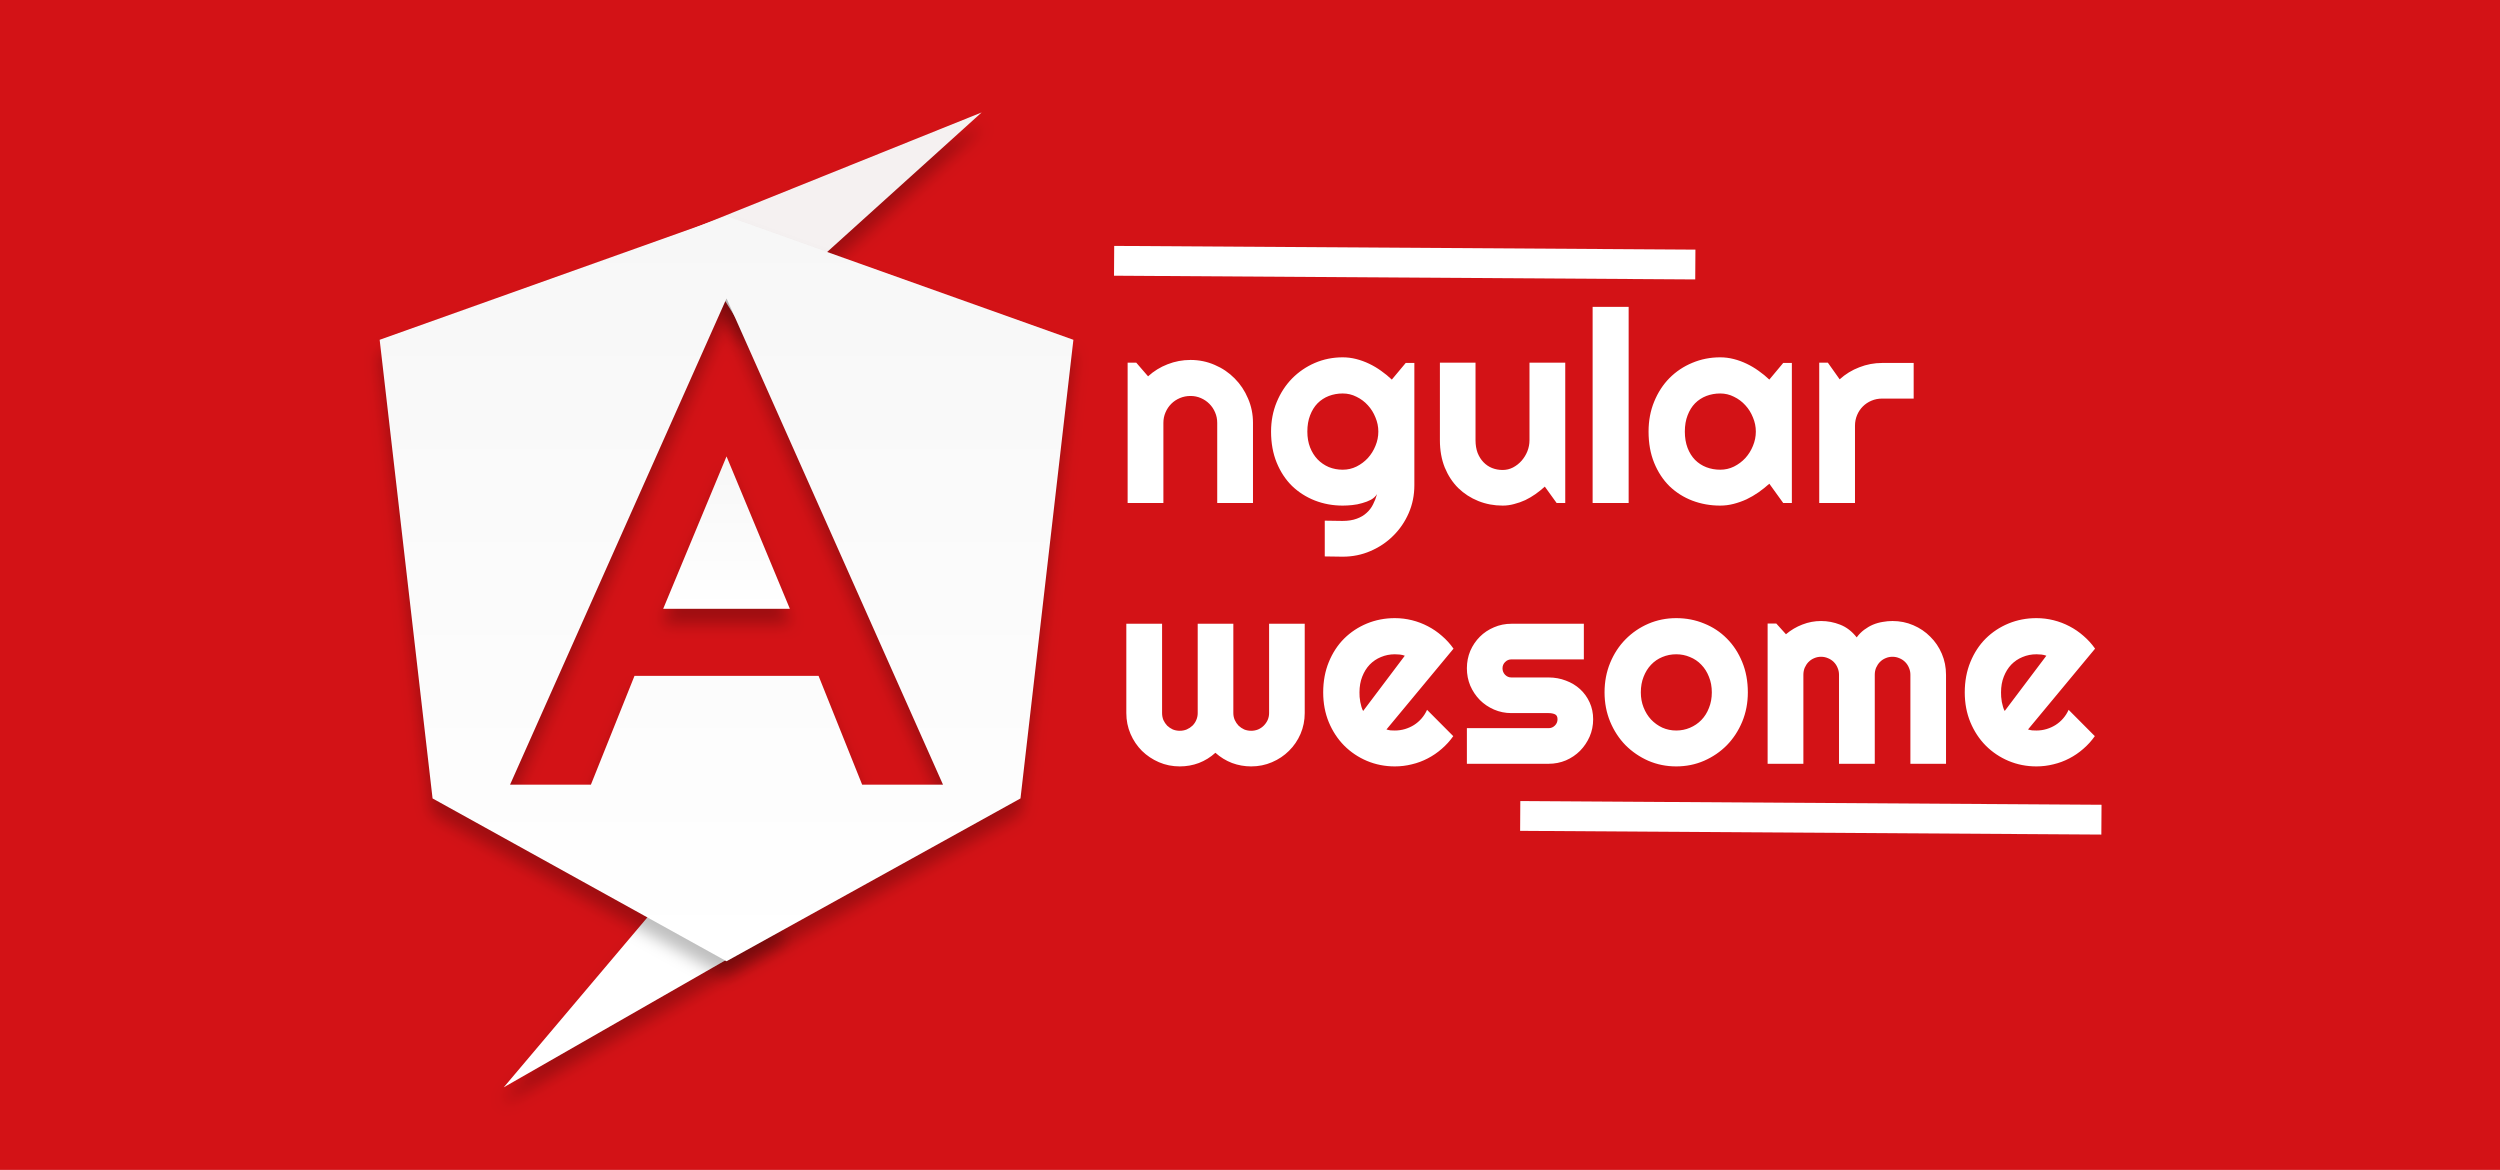
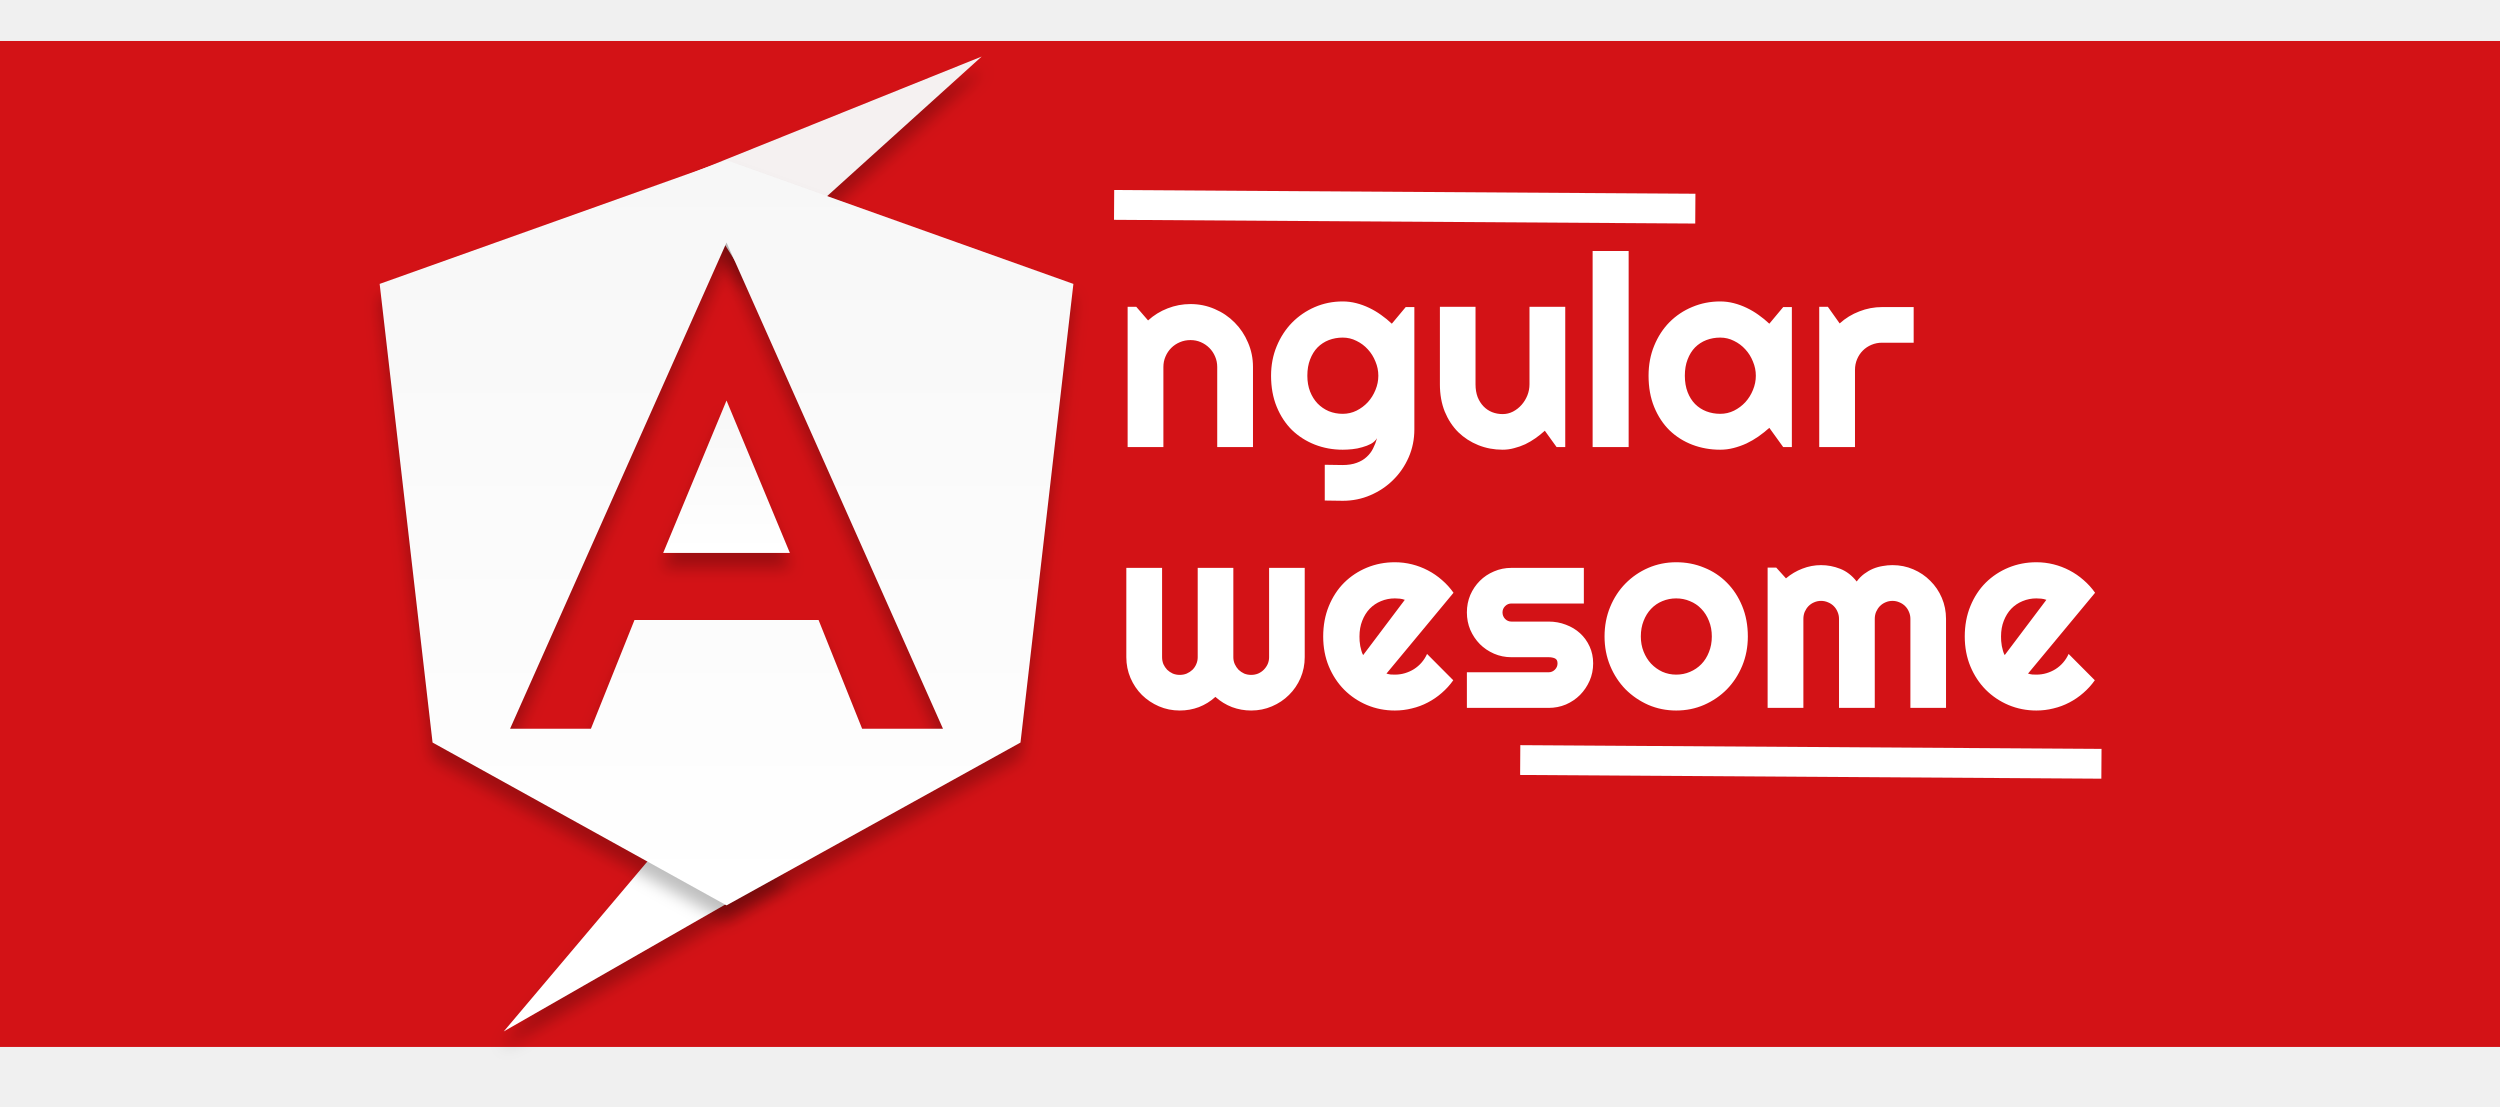
- <svg xmlns="http://www.w3.org/2000/svg" width="671" height="314" viewBox="0 0 671 314" fill="none">
-   <rect width="671" height="314" fill="#D31216" />
+ <svg xmlns="http://www.w3.org/2000/svg" width="671" height="297" viewBox="0 0 671 297" fill="none">
+   <rect y="11" width="671" height="270" fill="#D31216" />
  <g filter="url(#filter0_d)">
-     <path d="M263.475 30.178L199.254 88.18L183.191 62.474L263.475 30.178Z" fill="#F5F1F1" />
+     <path d="M263.475 15.178L199.254 73.18L183.191 47.474L263.475 15.178Z" fill="#F5F1F1" />
  </g>
  <g filter="url(#filter1_d)">
-     <path d="M135.202 291.839L191.569 225.15L210.971 248.437L135.202 291.839Z" fill="white" />
+     <path d="M135.202 276.839L191.569 210.15L210.971 233.437L135.202 276.839Z" fill="white" />
  </g>
  <g filter="url(#filter2_d)">
-     <path d="M178 163.4H195H212L195 122.5L178 163.4Z" fill="url(#paint0_linear)" />
+     <path d="M178 148.4H195H212L195 107.5L178 148.4Z" fill="url(#paint0_linear)" />
  </g>
  <g filter="url(#filter3_d)">
-     <path d="M195 58L101.9 91.2L116.1 214.3L195 258L273.9 214.3L288.1 91.2L195 58ZM253.1 210.6H231.4L219.7 181.4H195H170.3L158.6 210.6H136.9L195 80.1L253.1 210.6Z" fill="url(#paint1_linear)" />
+     <path d="M195 43L101.9 76.2L116.1 199.3L195 243L273.9 199.3L288.1 76.2L195 43ZM253.1 195.6H231.4L219.7 166.4H195H170.3L158.6 195.6H136.9L195 65.1L253.1 195.6Z" fill="url(#paint1_linear)" />
  </g>
-   <path d="M312.254 135H302.656V97.348H304.977L308.141 101.004C309.688 99.598 311.434 98.519 313.379 97.769C315.348 96.996 317.398 96.609 319.531 96.609C321.828 96.609 323.996 97.055 326.035 97.945C328.074 98.812 329.855 100.02 331.379 101.566C332.902 103.09 334.098 104.883 334.965 106.945C335.855 108.984 336.301 111.164 336.301 113.484V135H326.703V113.484C326.703 112.5 326.516 111.574 326.141 110.707C325.766 109.816 325.25 109.043 324.594 108.387C323.938 107.73 323.176 107.215 322.309 106.84C321.441 106.465 320.516 106.277 319.531 106.277C318.523 106.277 317.574 106.465 316.684 106.84C315.793 107.215 315.02 107.73 314.363 108.387C313.707 109.043 313.191 109.816 312.816 110.707C312.441 111.574 312.254 112.5 312.254 113.484V135ZM369.945 115.84C369.945 114.527 369.688 113.262 369.172 112.043C368.68 110.801 368 109.711 367.133 108.773C366.266 107.812 365.246 107.051 364.074 106.488C362.926 105.902 361.695 105.609 360.383 105.609C359.07 105.609 357.828 105.832 356.656 106.277C355.508 106.723 354.5 107.379 353.633 108.246C352.789 109.113 352.121 110.191 351.629 111.48C351.137 112.746 350.891 114.199 350.891 115.84C350.891 117.41 351.137 118.828 351.629 120.094C352.121 121.336 352.789 122.402 353.633 123.293C354.5 124.184 355.508 124.875 356.656 125.367C357.828 125.836 359.07 126.07 360.383 126.07C361.695 126.07 362.926 125.789 364.074 125.227C365.246 124.641 366.266 123.879 367.133 122.941C368 121.98 368.68 120.891 369.172 119.672C369.688 118.43 369.945 117.152 369.945 115.84ZM379.613 130.254C379.613 132.902 379.109 135.387 378.102 137.707C377.094 140.027 375.711 142.055 373.953 143.789C372.219 145.523 370.18 146.895 367.836 147.902C365.516 148.91 363.031 149.414 360.383 149.414L355.566 149.344V139.746L360.312 139.816C361.812 139.816 363.09 139.617 364.145 139.219C365.199 138.844 366.09 138.316 366.816 137.637C367.543 136.98 368.117 136.219 368.539 135.352C368.984 134.484 369.336 133.57 369.594 132.609C369.219 133.219 368.68 133.723 367.977 134.121C367.273 134.496 366.488 134.801 365.621 135.035C364.777 135.293 363.887 135.469 362.949 135.562C362.035 135.656 361.18 135.703 360.383 135.703C357.734 135.703 355.238 135.246 352.895 134.332C350.574 133.418 348.535 132.117 346.777 130.43C345.043 128.719 343.672 126.633 342.664 124.172C341.656 121.711 341.152 118.934 341.152 115.84C341.152 113.004 341.656 110.367 342.664 107.93C343.672 105.492 345.043 103.383 346.777 101.602C348.535 99.82 350.574 98.426 352.895 97.418C355.238 96.41 357.734 95.906 360.383 95.906C361.602 95.906 362.809 96.059 364.004 96.363C365.199 96.668 366.359 97.09 367.484 97.629C368.609 98.168 369.676 98.801 370.684 99.527C371.715 100.254 372.676 101.039 373.566 101.883L377.293 97.418H379.613V130.254ZM414.629 130.605C413.855 131.309 413.023 131.977 412.133 132.609C411.266 133.219 410.352 133.758 409.391 134.227C408.43 134.672 407.434 135.023 406.402 135.281C405.395 135.562 404.363 135.703 403.309 135.703C400.988 135.703 398.809 135.293 396.77 134.473C394.73 133.652 392.938 132.492 391.391 130.992C389.867 129.469 388.66 127.629 387.77 125.473C386.902 123.293 386.469 120.855 386.469 118.16V97.348H396.031V118.16C396.031 119.426 396.219 120.562 396.594 121.57C396.992 122.555 397.52 123.387 398.176 124.066C398.832 124.746 399.594 125.262 400.461 125.613C401.352 125.965 402.301 126.141 403.309 126.141C404.293 126.141 405.219 125.918 406.086 125.473C406.977 125.004 407.75 124.395 408.406 123.645C409.062 122.895 409.578 122.051 409.953 121.113C410.328 120.152 410.516 119.168 410.516 118.16V97.348H420.113V135H417.793L414.629 130.605ZM437.129 135H427.461V82.371H437.129V135ZM480.934 135H478.613L474.887 129.832C473.973 130.652 473 131.426 471.969 132.152C470.961 132.855 469.895 133.477 468.77 134.016C467.645 134.531 466.484 134.941 465.289 135.246C464.117 135.551 462.922 135.703 461.703 135.703C459.055 135.703 456.559 135.258 454.215 134.367C451.895 133.477 449.855 132.188 448.098 130.5C446.363 128.789 444.992 126.703 443.984 124.242C442.977 121.781 442.473 118.98 442.473 115.84C442.473 112.91 442.977 110.227 443.984 107.789C444.992 105.328 446.363 103.219 448.098 101.461C449.855 99.703 451.895 98.344 454.215 97.383C456.559 96.398 459.055 95.906 461.703 95.906C462.922 95.906 464.129 96.059 465.324 96.363C466.52 96.668 467.68 97.09 468.805 97.629C469.93 98.168 470.996 98.801 472.004 99.527C473.035 100.254 473.996 101.039 474.887 101.883L478.613 97.418H480.934V135ZM471.266 115.84C471.266 114.527 471.008 113.262 470.492 112.043C470 110.801 469.32 109.711 468.453 108.773C467.586 107.812 466.566 107.051 465.395 106.488C464.246 105.902 463.016 105.609 461.703 105.609C460.391 105.609 459.148 105.832 457.977 106.277C456.828 106.723 455.82 107.379 454.953 108.246C454.109 109.113 453.441 110.191 452.949 111.48C452.457 112.746 452.211 114.199 452.211 115.84C452.211 117.48 452.457 118.945 452.949 120.234C453.441 121.5 454.109 122.566 454.953 123.434C455.82 124.301 456.828 124.957 457.977 125.402C459.148 125.848 460.391 126.07 461.703 126.07C463.016 126.07 464.246 125.789 465.395 125.227C466.566 124.641 467.586 123.879 468.453 122.941C469.32 121.98 470 120.891 470.492 119.672C471.008 118.43 471.266 117.152 471.266 115.84ZM497.879 135H488.281V97.348H490.602L493.766 101.812C495.312 100.406 497.07 99.328 499.039 98.578C501.008 97.805 503.047 97.418 505.156 97.418H513.629V106.98H505.156C504.148 106.98 503.199 107.168 502.309 107.543C501.418 107.918 500.645 108.434 499.988 109.09C499.332 109.746 498.816 110.52 498.441 111.41C498.066 112.301 497.879 113.25 497.879 114.258V135Z" fill="white" />
-   <path d="M350.188 191.395C350.188 193.363 349.812 195.227 349.062 196.984C348.312 198.719 347.281 200.23 345.969 201.52C344.68 202.809 343.156 203.828 341.398 204.578C339.664 205.328 337.801 205.703 335.809 205.703C334.027 205.703 332.316 205.398 330.676 204.789C329.035 204.156 327.547 203.242 326.211 202.047C324.898 203.242 323.422 204.156 321.781 204.789C320.164 205.398 318.453 205.703 316.648 205.703C314.656 205.703 312.793 205.328 311.059 204.578C309.324 203.828 307.801 202.809 306.488 201.52C305.199 200.23 304.18 198.719 303.43 196.984C302.68 195.227 302.305 193.363 302.305 191.395V167.418H311.902V191.395C311.902 192.051 312.02 192.672 312.254 193.258C312.512 193.82 312.852 194.324 313.273 194.77C313.719 195.191 314.223 195.531 314.785 195.789C315.371 196.023 315.992 196.141 316.648 196.141C317.305 196.141 317.926 196.023 318.512 195.789C319.098 195.531 319.613 195.191 320.059 194.77C320.504 194.324 320.844 193.82 321.078 193.258C321.336 192.672 321.465 192.051 321.465 191.395V167.418H331.027V191.395C331.027 192.051 331.156 192.672 331.414 193.258C331.672 193.82 332.012 194.324 332.434 194.77C332.879 195.191 333.383 195.531 333.945 195.789C334.531 196.023 335.152 196.141 335.809 196.141C336.465 196.141 337.086 196.023 337.672 195.789C338.258 195.531 338.762 195.191 339.184 194.77C339.629 194.324 339.98 193.82 340.238 193.258C340.496 192.672 340.625 192.051 340.625 191.395V167.418H350.188V191.395ZM372.125 195.789C372.5 195.906 372.875 195.988 373.25 196.035C373.625 196.059 374 196.07 374.375 196.07C375.312 196.07 376.215 195.941 377.082 195.684C377.949 195.426 378.758 195.062 379.508 194.594C380.281 194.102 380.961 193.516 381.547 192.836C382.156 192.133 382.648 191.359 383.023 190.516L390.055 197.582C389.164 198.848 388.133 199.984 386.961 200.992C385.812 202 384.559 202.855 383.199 203.559C381.863 204.262 380.445 204.789 378.945 205.141C377.469 205.516 375.945 205.703 374.375 205.703C371.727 205.703 369.23 205.211 366.887 204.227C364.566 203.242 362.527 201.871 360.77 200.113C359.035 198.355 357.664 196.27 356.656 193.855C355.648 191.418 355.145 188.746 355.145 185.84C355.145 182.863 355.648 180.145 356.656 177.684C357.664 175.223 359.035 173.125 360.77 171.391C362.527 169.656 364.566 168.309 366.887 167.348C369.23 166.387 371.727 165.906 374.375 165.906C375.945 165.906 377.48 166.094 378.98 166.469C380.48 166.844 381.898 167.383 383.234 168.086C384.594 168.789 385.859 169.656 387.031 170.688C388.203 171.695 389.234 172.832 390.125 174.098L372.125 195.789ZM377.047 175.996C376.602 175.832 376.156 175.727 375.711 175.68C375.289 175.633 374.844 175.609 374.375 175.609C373.062 175.609 371.82 175.855 370.648 176.348C369.5 176.816 368.492 177.496 367.625 178.387C366.781 179.277 366.113 180.355 365.621 181.621C365.129 182.863 364.883 184.27 364.883 185.84C364.883 186.191 364.895 186.59 364.918 187.035C364.965 187.48 365.023 187.938 365.094 188.406C365.188 188.852 365.293 189.285 365.41 189.707C365.527 190.129 365.68 190.504 365.867 190.832L377.047 175.996ZM415.648 205H393.711V195.438H415.648C416.305 195.438 416.867 195.203 417.336 194.734C417.805 194.266 418.039 193.703 418.039 193.047C418.039 192.367 417.805 191.922 417.336 191.711C416.867 191.5 416.305 191.395 415.648 191.395H405.664C404 191.395 402.441 191.078 400.988 190.445C399.535 189.812 398.27 188.957 397.191 187.879C396.113 186.777 395.258 185.5 394.625 184.047C394.016 182.594 393.711 181.035 393.711 179.371C393.711 177.707 394.016 176.148 394.625 174.695C395.258 173.242 396.113 171.977 397.191 170.898C398.27 169.82 399.535 168.977 400.988 168.367C402.441 167.734 404 167.418 405.664 167.418H425.105V176.98H405.664C405.008 176.98 404.445 177.215 403.977 177.684C403.508 178.152 403.273 178.715 403.273 179.371C403.273 180.051 403.508 180.637 403.977 181.129C404.445 181.598 405.008 181.832 405.664 181.832H415.648C417.289 181.832 418.836 182.113 420.289 182.676C421.742 183.215 423.008 183.977 424.086 184.961C425.164 185.945 426.02 187.129 426.652 188.512C427.285 189.895 427.602 191.406 427.602 193.047C427.602 194.711 427.285 196.27 426.652 197.723C426.02 199.152 425.164 200.418 424.086 201.52C423.008 202.598 421.742 203.453 420.289 204.086C418.836 204.695 417.289 205 415.648 205ZM469.121 185.84C469.121 188.652 468.617 191.277 467.609 193.715C466.602 196.129 465.23 198.227 463.496 200.008C461.762 201.766 459.723 203.16 457.379 204.191C455.059 205.199 452.562 205.703 449.891 205.703C447.242 205.703 444.746 205.199 442.402 204.191C440.082 203.16 438.043 201.766 436.285 200.008C434.551 198.227 433.18 196.129 432.172 193.715C431.164 191.277 430.66 188.652 430.66 185.84C430.66 182.98 431.164 180.332 432.172 177.895C433.18 175.457 434.551 173.359 436.285 171.602C438.043 169.82 440.082 168.426 442.402 167.418C444.746 166.41 447.242 165.906 449.891 165.906C452.562 165.906 455.059 166.387 457.379 167.348C459.723 168.285 461.762 169.633 463.496 171.391C465.23 173.125 466.602 175.223 467.609 177.684C468.617 180.121 469.121 182.84 469.121 185.84ZM459.453 185.84C459.453 184.293 459.195 182.898 458.68 181.656C458.188 180.391 457.508 179.312 456.641 178.422C455.773 177.508 454.754 176.816 453.582 176.348C452.434 175.855 451.203 175.609 449.891 175.609C448.578 175.609 447.336 175.855 446.164 176.348C445.016 176.816 444.008 177.508 443.141 178.422C442.297 179.312 441.629 180.391 441.137 181.656C440.645 182.898 440.398 184.293 440.398 185.84C440.398 187.293 440.645 188.641 441.137 189.883C441.629 191.125 442.297 192.203 443.141 193.117C444.008 194.031 445.016 194.758 446.164 195.297C447.336 195.812 448.578 196.07 449.891 196.07C451.203 196.07 452.434 195.824 453.582 195.332C454.754 194.84 455.773 194.148 456.641 193.258C457.508 192.367 458.188 191.289 458.68 190.023C459.195 188.758 459.453 187.363 459.453 185.84ZM522.312 205H512.75V181.094C512.75 180.438 512.621 179.816 512.363 179.23C512.129 178.645 511.789 178.129 511.344 177.684C510.898 177.238 510.383 176.898 509.797 176.664C509.211 176.406 508.59 176.277 507.934 176.277C507.277 176.277 506.656 176.406 506.07 176.664C505.508 176.898 505.004 177.238 504.559 177.684C504.137 178.129 503.797 178.645 503.539 179.23C503.305 179.816 503.188 180.438 503.188 181.094V205H493.59V181.094C493.59 180.438 493.461 179.816 493.203 179.23C492.969 178.645 492.629 178.129 492.184 177.684C491.738 177.238 491.223 176.898 490.637 176.664C490.051 176.406 489.43 176.277 488.773 176.277C488.117 176.277 487.496 176.406 486.91 176.664C486.348 176.898 485.844 177.238 485.398 177.684C484.977 178.129 484.637 178.645 484.379 179.23C484.145 179.816 484.027 180.438 484.027 181.094V205H474.43V167.348H476.75L479.352 170.23C480.688 169.105 482.152 168.238 483.746 167.629C485.363 166.996 487.039 166.68 488.773 166.68C490.531 166.68 492.242 167.008 493.906 167.664C495.594 168.32 497.07 169.457 498.336 171.074C498.922 170.277 499.59 169.598 500.34 169.035C501.09 168.473 501.875 168.016 502.695 167.664C503.539 167.312 504.406 167.066 505.297 166.926C506.188 166.762 507.066 166.68 507.934 166.68C509.926 166.68 511.789 167.055 513.523 167.805C515.281 168.555 516.805 169.586 518.094 170.898C519.406 172.188 520.438 173.711 521.188 175.469C521.938 177.227 522.312 179.102 522.312 181.094V205ZM544.32 195.789C544.695 195.906 545.07 195.988 545.445 196.035C545.82 196.059 546.195 196.07 546.57 196.07C547.508 196.07 548.41 195.941 549.277 195.684C550.145 195.426 550.953 195.062 551.703 194.594C552.477 194.102 553.156 193.516 553.742 192.836C554.352 192.133 554.844 191.359 555.219 190.516L562.25 197.582C561.359 198.848 560.328 199.984 559.156 200.992C558.008 202 556.754 202.855 555.395 203.559C554.059 204.262 552.641 204.789 551.141 205.141C549.664 205.516 548.141 205.703 546.57 205.703C543.922 205.703 541.426 205.211 539.082 204.227C536.762 203.242 534.723 201.871 532.965 200.113C531.23 198.355 529.859 196.27 528.852 193.855C527.844 191.418 527.34 188.746 527.34 185.84C527.34 182.863 527.844 180.145 528.852 177.684C529.859 175.223 531.23 173.125 532.965 171.391C534.723 169.656 536.762 168.309 539.082 167.348C541.426 166.387 543.922 165.906 546.57 165.906C548.141 165.906 549.676 166.094 551.176 166.469C552.676 166.844 554.094 167.383 555.43 168.086C556.789 168.789 558.055 169.656 559.227 170.688C560.398 171.695 561.43 172.832 562.32 174.098L544.32 195.789ZM549.242 175.996C548.797 175.832 548.352 175.727 547.906 175.68C547.484 175.633 547.039 175.609 546.57 175.609C545.258 175.609 544.016 175.855 542.844 176.348C541.695 176.816 540.688 177.496 539.82 178.387C538.977 179.277 538.309 180.355 537.816 181.621C537.324 182.863 537.078 184.27 537.078 185.84C537.078 186.191 537.09 186.59 537.113 187.035C537.16 187.48 537.219 187.938 537.289 188.406C537.383 188.852 537.488 189.285 537.605 189.707C537.723 190.129 537.875 190.504 538.062 190.832L549.242 175.996Z" fill="white" />
-   <line x1="408.026" y1="219" x2="564.026" y2="220" stroke="white" stroke-width="8" />
-   <line x1="299.026" y1="70" x2="455.026" y2="71" stroke="white" stroke-width="8" />
+   <path d="M312.254 120H302.656V82.348H304.977L308.141 86.004C309.688 84.598 311.434 83.519 313.379 82.769C315.348 81.996 317.398 81.609 319.531 81.609C321.828 81.609 323.996 82.055 326.035 82.945C328.074 83.812 329.855 85.019 331.379 86.566C332.902 88.09 334.098 89.883 334.965 91.945C335.855 93.984 336.301 96.164 336.301 98.484V120H326.703V98.484C326.703 97.5 326.516 96.574 326.141 95.707C325.766 94.816 325.25 94.043 324.594 93.387C323.938 92.731 323.176 92.215 322.309 91.84C321.441 91.465 320.516 91.277 319.531 91.277C318.523 91.277 317.574 91.465 316.684 91.84C315.793 92.215 315.02 92.731 314.363 93.387C313.707 94.043 313.191 94.816 312.816 95.707C312.441 96.574 312.254 97.5 312.254 98.484V120ZM369.945 100.84C369.945 99.527 369.688 98.262 369.172 97.043C368.68 95.801 368 94.711 367.133 93.773C366.266 92.812 365.246 92.051 364.074 91.488C362.926 90.902 361.695 90.609 360.383 90.609C359.07 90.609 357.828 90.832 356.656 91.277C355.508 91.723 354.5 92.379 353.633 93.246C352.789 94.113 352.121 95.191 351.629 96.481C351.137 97.746 350.891 99.199 350.891 100.84C350.891 102.41 351.137 103.828 351.629 105.094C352.121 106.336 352.789 107.402 353.633 108.293C354.5 109.184 355.508 109.875 356.656 110.367C357.828 110.836 359.07 111.07 360.383 111.07C361.695 111.07 362.926 110.789 364.074 110.227C365.246 109.641 366.266 108.879 367.133 107.941C368 106.98 368.68 105.891 369.172 104.672C369.688 103.43 369.945 102.152 369.945 100.84ZM379.613 115.254C379.613 117.902 379.109 120.387 378.102 122.707C377.094 125.027 375.711 127.055 373.953 128.789C372.219 130.523 370.18 131.895 367.836 132.902C365.516 133.91 363.031 134.414 360.383 134.414L355.566 134.344V124.746L360.312 124.816C361.812 124.816 363.09 124.617 364.145 124.219C365.199 123.844 366.09 123.316 366.816 122.637C367.543 121.98 368.117 121.219 368.539 120.352C368.984 119.484 369.336 118.57 369.594 117.609C369.219 118.219 368.68 118.723 367.977 119.121C367.273 119.496 366.488 119.801 365.621 120.035C364.777 120.293 363.887 120.469 362.949 120.562C362.035 120.656 361.18 120.703 360.383 120.703C357.734 120.703 355.238 120.246 352.895 119.332C350.574 118.418 348.535 117.117 346.777 115.43C345.043 113.719 343.672 111.633 342.664 109.172C341.656 106.711 341.152 103.934 341.152 100.84C341.152 98.004 341.656 95.367 342.664 92.93C343.672 90.492 345.043 88.383 346.777 86.602C348.535 84.82 350.574 83.426 352.895 82.418C355.238 81.41 357.734 80.906 360.383 80.906C361.602 80.906 362.809 81.059 364.004 81.363C365.199 81.668 366.359 82.09 367.484 82.629C368.609 83.168 369.676 83.801 370.684 84.527C371.715 85.254 372.676 86.039 373.566 86.883L377.293 82.418H379.613V115.254ZM414.629 115.605C413.855 116.309 413.023 116.977 412.133 117.609C411.266 118.219 410.352 118.758 409.391 119.227C408.43 119.672 407.434 120.023 406.402 120.281C405.395 120.562 404.363 120.703 403.309 120.703C400.988 120.703 398.809 120.293 396.77 119.473C394.73 118.652 392.938 117.492 391.391 115.992C389.867 114.469 388.66 112.629 387.77 110.473C386.902 108.293 386.469 105.855 386.469 103.16V82.348H396.031V103.16C396.031 104.426 396.219 105.562 396.594 106.57C396.992 107.555 397.52 108.387 398.176 109.066C398.832 109.746 399.594 110.262 400.461 110.613C401.352 110.965 402.301 111.141 403.309 111.141C404.293 111.141 405.219 110.918 406.086 110.473C406.977 110.004 407.75 109.395 408.406 108.645C409.062 107.895 409.578 107.051 409.953 106.113C410.328 105.152 410.516 104.168 410.516 103.16V82.348H420.113V120H417.793L414.629 115.605ZM437.129 120H427.461V67.371H437.129V120ZM480.934 120H478.613L474.887 114.832C473.973 115.652 473 116.426 471.969 117.152C470.961 117.855 469.895 118.477 468.77 119.016C467.645 119.531 466.484 119.941 465.289 120.246C464.117 120.551 462.922 120.703 461.703 120.703C459.055 120.703 456.559 120.258 454.215 119.367C451.895 118.477 449.855 117.188 448.098 115.5C446.363 113.789 444.992 111.703 443.984 109.242C442.977 106.781 442.473 103.98 442.473 100.84C442.473 97.91 442.977 95.227 443.984 92.789C444.992 90.328 446.363 88.219 448.098 86.461C449.855 84.703 451.895 83.344 454.215 82.383C456.559 81.398 459.055 80.906 461.703 80.906C462.922 80.906 464.129 81.059 465.324 81.363C466.52 81.668 467.68 82.09 468.805 82.629C469.93 83.168 470.996 83.801 472.004 84.527C473.035 85.254 473.996 86.039 474.887 86.883L478.613 82.418H480.934V120ZM471.266 100.84C471.266 99.527 471.008 98.262 470.492 97.043C470 95.801 469.32 94.711 468.453 93.773C467.586 92.812 466.566 92.051 465.395 91.488C464.246 90.902 463.016 90.609 461.703 90.609C460.391 90.609 459.148 90.832 457.977 91.277C456.828 91.723 455.82 92.379 454.953 93.246C454.109 94.113 453.441 95.191 452.949 96.481C452.457 97.746 452.211 99.199 452.211 100.84C452.211 102.48 452.457 103.945 452.949 105.234C453.441 106.5 454.109 107.566 454.953 108.434C455.82 109.301 456.828 109.957 457.977 110.402C459.148 110.848 460.391 111.07 461.703 111.07C463.016 111.07 464.246 110.789 465.395 110.227C466.566 109.641 467.586 108.879 468.453 107.941C469.32 106.98 470 105.891 470.492 104.672C471.008 103.43 471.266 102.152 471.266 100.84ZM497.879 120H488.281V82.348H490.602L493.766 86.812C495.312 85.406 497.07 84.328 499.039 83.578C501.008 82.805 503.047 82.418 505.156 82.418H513.629V91.981H505.156C504.148 91.981 503.199 92.168 502.309 92.543C501.418 92.918 500.645 93.434 499.988 94.09C499.332 94.746 498.816 95.519 498.441 96.41C498.066 97.301 497.879 98.25 497.879 99.258V120Z" fill="white" />
+   <path d="M350.188 176.395C350.188 178.363 349.812 180.227 349.062 181.984C348.312 183.719 347.281 185.23 345.969 186.52C344.68 187.809 343.156 188.828 341.398 189.578C339.664 190.328 337.801 190.703 335.809 190.703C334.027 190.703 332.316 190.398 330.676 189.789C329.035 189.156 327.547 188.242 326.211 187.047C324.898 188.242 323.422 189.156 321.781 189.789C320.164 190.398 318.453 190.703 316.648 190.703C314.656 190.703 312.793 190.328 311.059 189.578C309.324 188.828 307.801 187.809 306.488 186.52C305.199 185.23 304.18 183.719 303.43 181.984C302.68 180.227 302.305 178.363 302.305 176.395V152.418H311.902V176.395C311.902 177.051 312.02 177.672 312.254 178.258C312.512 178.82 312.852 179.324 313.273 179.77C313.719 180.191 314.223 180.531 314.785 180.789C315.371 181.023 315.992 181.141 316.648 181.141C317.305 181.141 317.926 181.023 318.512 180.789C319.098 180.531 319.613 180.191 320.059 179.77C320.504 179.324 320.844 178.82 321.078 178.258C321.336 177.672 321.465 177.051 321.465 176.395V152.418H331.027V176.395C331.027 177.051 331.156 177.672 331.414 178.258C331.672 178.82 332.012 179.324 332.434 179.77C332.879 180.191 333.383 180.531 333.945 180.789C334.531 181.023 335.152 181.141 335.809 181.141C336.465 181.141 337.086 181.023 337.672 180.789C338.258 180.531 338.762 180.191 339.184 179.77C339.629 179.324 339.98 178.82 340.238 178.258C340.496 177.672 340.625 177.051 340.625 176.395V152.418H350.188V176.395ZM372.125 180.789C372.5 180.906 372.875 180.988 373.25 181.035C373.625 181.059 374 181.07 374.375 181.07C375.312 181.07 376.215 180.941 377.082 180.684C377.949 180.426 378.758 180.062 379.508 179.594C380.281 179.102 380.961 178.516 381.547 177.836C382.156 177.133 382.648 176.359 383.023 175.516L390.055 182.582C389.164 183.848 388.133 184.984 386.961 185.992C385.812 187 384.559 187.855 383.199 188.559C381.863 189.262 380.445 189.789 378.945 190.141C377.469 190.516 375.945 190.703 374.375 190.703C371.727 190.703 369.23 190.211 366.887 189.227C364.566 188.242 362.527 186.871 360.77 185.113C359.035 183.355 357.664 181.27 356.656 178.855C355.648 176.418 355.145 173.746 355.145 170.84C355.145 167.863 355.648 165.145 356.656 162.684C357.664 160.223 359.035 158.125 360.77 156.391C362.527 154.656 364.566 153.309 366.887 152.348C369.23 151.387 371.727 150.906 374.375 150.906C375.945 150.906 377.48 151.094 378.98 151.469C380.48 151.844 381.898 152.383 383.234 153.086C384.594 153.789 385.859 154.656 387.031 155.688C388.203 156.695 389.234 157.832 390.125 159.098L372.125 180.789ZM377.047 160.996C376.602 160.832 376.156 160.727 375.711 160.68C375.289 160.633 374.844 160.609 374.375 160.609C373.062 160.609 371.82 160.855 370.648 161.348C369.5 161.816 368.492 162.496 367.625 163.387C366.781 164.277 366.113 165.355 365.621 166.621C365.129 167.863 364.883 169.27 364.883 170.84C364.883 171.191 364.895 171.59 364.918 172.035C364.965 172.48 365.023 172.938 365.094 173.406C365.188 173.852 365.293 174.285 365.41 174.707C365.527 175.129 365.68 175.504 365.867 175.832L377.047 160.996ZM415.648 190H393.711V180.438H415.648C416.305 180.438 416.867 180.203 417.336 179.734C417.805 179.266 418.039 178.703 418.039 178.047C418.039 177.367 417.805 176.922 417.336 176.711C416.867 176.5 416.305 176.395 415.648 176.395H405.664C404 176.395 402.441 176.078 400.988 175.445C399.535 174.812 398.27 173.957 397.191 172.879C396.113 171.777 395.258 170.5 394.625 169.047C394.016 167.594 393.711 166.035 393.711 164.371C393.711 162.707 394.016 161.148 394.625 159.695C395.258 158.242 396.113 156.977 397.191 155.898C398.27 154.82 399.535 153.977 400.988 153.367C402.441 152.734 404 152.418 405.664 152.418H425.105V161.98H405.664C405.008 161.98 404.445 162.215 403.977 162.684C403.508 163.152 403.273 163.715 403.273 164.371C403.273 165.051 403.508 165.637 403.977 166.129C404.445 166.598 405.008 166.832 405.664 166.832H415.648C417.289 166.832 418.836 167.113 420.289 167.676C421.742 168.215 423.008 168.977 424.086 169.961C425.164 170.945 426.02 172.129 426.652 173.512C427.285 174.895 427.602 176.406 427.602 178.047C427.602 179.711 427.285 181.27 426.652 182.723C426.02 184.152 425.164 185.418 424.086 186.52C423.008 187.598 421.742 188.453 420.289 189.086C418.836 189.695 417.289 190 415.648 190ZM469.121 170.84C469.121 173.652 468.617 176.277 467.609 178.715C466.602 181.129 465.23 183.227 463.496 185.008C461.762 186.766 459.723 188.16 457.379 189.191C455.059 190.199 452.562 190.703 449.891 190.703C447.242 190.703 444.746 190.199 442.402 189.191C440.082 188.16 438.043 186.766 436.285 185.008C434.551 183.227 433.18 181.129 432.172 178.715C431.164 176.277 430.66 173.652 430.66 170.84C430.66 167.98 431.164 165.332 432.172 162.895C433.18 160.457 434.551 158.359 436.285 156.602C438.043 154.82 440.082 153.426 442.402 152.418C444.746 151.41 447.242 150.906 449.891 150.906C452.562 150.906 455.059 151.387 457.379 152.348C459.723 153.285 461.762 154.633 463.496 156.391C465.23 158.125 466.602 160.223 467.609 162.684C468.617 165.121 469.121 167.84 469.121 170.84ZM459.453 170.84C459.453 169.293 459.195 167.898 458.68 166.656C458.188 165.391 457.508 164.312 456.641 163.422C455.773 162.508 454.754 161.816 453.582 161.348C452.434 160.855 451.203 160.609 449.891 160.609C448.578 160.609 447.336 160.855 446.164 161.348C445.016 161.816 444.008 162.508 443.141 163.422C442.297 164.312 441.629 165.391 441.137 166.656C440.645 167.898 440.398 169.293 440.398 170.84C440.398 172.293 440.645 173.641 441.137 174.883C441.629 176.125 442.297 177.203 443.141 178.117C444.008 179.031 445.016 179.758 446.164 180.297C447.336 180.812 448.578 181.07 449.891 181.07C451.203 181.07 452.434 180.824 453.582 180.332C454.754 179.84 455.773 179.148 456.641 178.258C457.508 177.367 458.188 176.289 458.68 175.023C459.195 173.758 459.453 172.363 459.453 170.84ZM522.312 190H512.75V166.094C512.75 165.438 512.621 164.816 512.363 164.23C512.129 163.645 511.789 163.129 511.344 162.684C510.898 162.238 510.383 161.898 509.797 161.664C509.211 161.406 508.59 161.277 507.934 161.277C507.277 161.277 506.656 161.406 506.07 161.664C505.508 161.898 505.004 162.238 504.559 162.684C504.137 163.129 503.797 163.645 503.539 164.23C503.305 164.816 503.188 165.438 503.188 166.094V190H493.59V166.094C493.59 165.438 493.461 164.816 493.203 164.23C492.969 163.645 492.629 163.129 492.184 162.684C491.738 162.238 491.223 161.898 490.637 161.664C490.051 161.406 489.43 161.277 488.773 161.277C488.117 161.277 487.496 161.406 486.91 161.664C486.348 161.898 485.844 162.238 485.398 162.684C484.977 163.129 484.637 163.645 484.379 164.23C484.145 164.816 484.027 165.438 484.027 166.094V190H474.43V152.348H476.75L479.352 155.23C480.688 154.105 482.152 153.238 483.746 152.629C485.363 151.996 487.039 151.68 488.773 151.68C490.531 151.68 492.242 152.008 493.906 152.664C495.594 153.32 497.07 154.457 498.336 156.074C498.922 155.277 499.59 154.598 500.34 154.035C501.09 153.473 501.875 153.016 502.695 152.664C503.539 152.312 504.406 152.066 505.297 151.926C506.188 151.762 507.066 151.68 507.934 151.68C509.926 151.68 511.789 152.055 513.523 152.805C515.281 153.555 516.805 154.586 518.094 155.898C519.406 157.188 520.438 158.711 521.188 160.469C521.938 162.227 522.312 164.102 522.312 166.094V190ZM544.32 180.789C544.695 180.906 545.07 180.988 545.445 181.035C545.82 181.059 546.195 181.07 546.57 181.07C547.508 181.07 548.41 180.941 549.277 180.684C550.145 180.426 550.953 180.062 551.703 179.594C552.477 179.102 553.156 178.516 553.742 177.836C554.352 177.133 554.844 176.359 555.219 175.516L562.25 182.582C561.359 183.848 560.328 184.984 559.156 185.992C558.008 187 556.754 187.855 555.395 188.559C554.059 189.262 552.641 189.789 551.141 190.141C549.664 190.516 548.141 190.703 546.57 190.703C543.922 190.703 541.426 190.211 539.082 189.227C536.762 188.242 534.723 186.871 532.965 185.113C531.23 183.355 529.859 181.27 528.852 178.855C527.844 176.418 527.34 173.746 527.34 170.84C527.34 167.863 527.844 165.145 528.852 162.684C529.859 160.223 531.23 158.125 532.965 156.391C534.723 154.656 536.762 153.309 539.082 152.348C541.426 151.387 543.922 150.906 546.57 150.906C548.141 150.906 549.676 151.094 551.176 151.469C552.676 151.844 554.094 152.383 555.43 153.086C556.789 153.789 558.055 154.656 559.227 155.688C560.398 156.695 561.43 157.832 562.32 159.098L544.32 180.789ZM549.242 160.996C548.797 160.832 548.352 160.727 547.906 160.68C547.484 160.633 547.039 160.609 546.57 160.609C545.258 160.609 544.016 160.855 542.844 161.348C541.695 161.816 540.688 162.496 539.82 163.387C538.977 164.277 538.309 165.355 537.816 166.621C537.324 167.863 537.078 169.27 537.078 170.84C537.078 171.191 537.09 171.59 537.113 172.035C537.16 172.48 537.219 172.938 537.289 173.406C537.383 173.852 537.488 174.285 537.605 174.707C537.723 175.129 537.875 175.504 538.062 175.832L549.242 160.996Z" fill="white" />
+   <line x1="408.026" y1="204" x2="564.026" y2="205" stroke="white" stroke-width="8" />
+   <line x1="299.026" y1="55" x2="455.026" y2="56" stroke="white" stroke-width="8" />
  <defs>
-     <filter id="filter0_d" x="179.191" y="17.326" width="96.315" height="78.853" filterUnits="userSpaceOnUse" color-interpolation-filters="sRGB">
+     <filter id="filter0_d" x="179.191" y="2.326" width="96.315" height="78.853" filterUnits="userSpaceOnUse" color-interpolation-filters="sRGB">
      <feFlood flood-opacity="0" result="BackgroundImageFix" />
      <feColorMatrix in="SourceAlpha" type="matrix" values="0 0 0 0 0 0 0 0 0 0 0 0 0 0 0 0 0 0 127 0" />
      <feOffset dy="4" />
      <feGaussianBlur stdDeviation="2" />
      <feColorMatrix type="matrix" values="0 0 0 0 0 0 0 0 0 0 0 0 0 0 0 0 0 0 0.25 0" />
      <feBlend mode="normal" in2="BackgroundImageFix" result="effect1_dropShadow" />
      <feBlend mode="normal" in="SourceGraphic" in2="effect1_dropShadow" result="shape" />
    </filter>
-     <filter id="filter1_d" x="121.501" y="225.15" width="93.47" height="86.333" filterUnits="userSpaceOnUse" color-interpolation-filters="sRGB">
+     <filter id="filter1_d" x="121.501" y="210.15" width="93.47" height="86.333" filterUnits="userSpaceOnUse" color-interpolation-filters="sRGB">
      <feFlood flood-opacity="0" result="BackgroundImageFix" />
      <feColorMatrix in="SourceAlpha" type="matrix" values="0 0 0 0 0 0 0 0 0 0 0 0 0 0 0 0 0 0 127 0" />
      <feOffset dy="4" />
      <feGaussianBlur stdDeviation="2" />
      <feColorMatrix type="matrix" values="0 0 0 0 0 0 0 0 0 0 0 0 0 0 0 0 0 0 0.25 0" />
      <feBlend mode="normal" in2="BackgroundImageFix" result="effect1_dropShadow" />
      <feBlend mode="normal" in="SourceGraphic" in2="effect1_dropShadow" result="shape" />
    </filter>
-     <filter id="filter2_d" x="174" y="122.5" width="42" height="48.9" filterUnits="userSpaceOnUse" color-interpolation-filters="sRGB">
+     <filter id="filter2_d" x="174" y="107.5" width="42" height="48.9" filterUnits="userSpaceOnUse" color-interpolation-filters="sRGB">
      <feFlood flood-opacity="0" result="BackgroundImageFix" />
      <feColorMatrix in="SourceAlpha" type="matrix" values="0 0 0 0 0 0 0 0 0 0 0 0 0 0 0 0 0 0 127 0" />
      <feOffset dy="4" />
      <feGaussianBlur stdDeviation="2" />
      <feColorMatrix type="matrix" values="0 0 0 0 0 0 0 0 0 0 0 0 0 0 0 0 0 0 0.25 0" />
      <feBlend mode="normal" in2="BackgroundImageFix" result="effect1_dropShadow" />
      <feBlend mode="normal" in="SourceGraphic" in2="effect1_dropShadow" result="shape" />
    </filter>
-     <filter id="filter3_d" x="97.9" y="58" width="194.2" height="208" filterUnits="userSpaceOnUse" color-interpolation-filters="sRGB">
+     <filter id="filter3_d" x="97.9" y="43" width="194.2" height="208" filterUnits="userSpaceOnUse" color-interpolation-filters="sRGB">
      <feFlood flood-opacity="0" result="BackgroundImageFix" />
      <feColorMatrix in="SourceAlpha" type="matrix" values="0 0 0 0 0 0 0 0 0 0 0 0 0 0 0 0 0 0 127 0" />
      <feOffset dy="4" />
      <feGaussianBlur stdDeviation="2" />
      <feColorMatrix type="matrix" values="0 0 0 0 0 0 0 0 0 0 0 0 0 0 0 0 0 0 0.25 0" />
      <feBlend mode="normal" in2="BackgroundImageFix" result="effect1_dropShadow" />
      <feBlend mode="normal" in="SourceGraphic" in2="effect1_dropShadow" result="shape" />
    </filter>
-     <linearGradient id="paint0_linear" x1="195" y1="122.5" x2="195" y2="163.4" gradientUnits="userSpaceOnUse">
+     <linearGradient id="paint0_linear" x1="195" y1="107.5" x2="195" y2="148.4" gradientUnits="userSpaceOnUse">
      <stop stop-color="#F7F7F7" />
      <stop offset="1" stop-color="white" />
    </linearGradient>
-     <linearGradient id="paint1_linear" x1="195" y1="58" x2="195" y2="258" gradientUnits="userSpaceOnUse">
+     <linearGradient id="paint1_linear" x1="195" y1="43" x2="195" y2="243" gradientUnits="userSpaceOnUse">
      <stop stop-color="#F7F7F7" />
      <stop offset="1" stop-color="white" />
    </linearGradient>
  </defs>
</svg>
